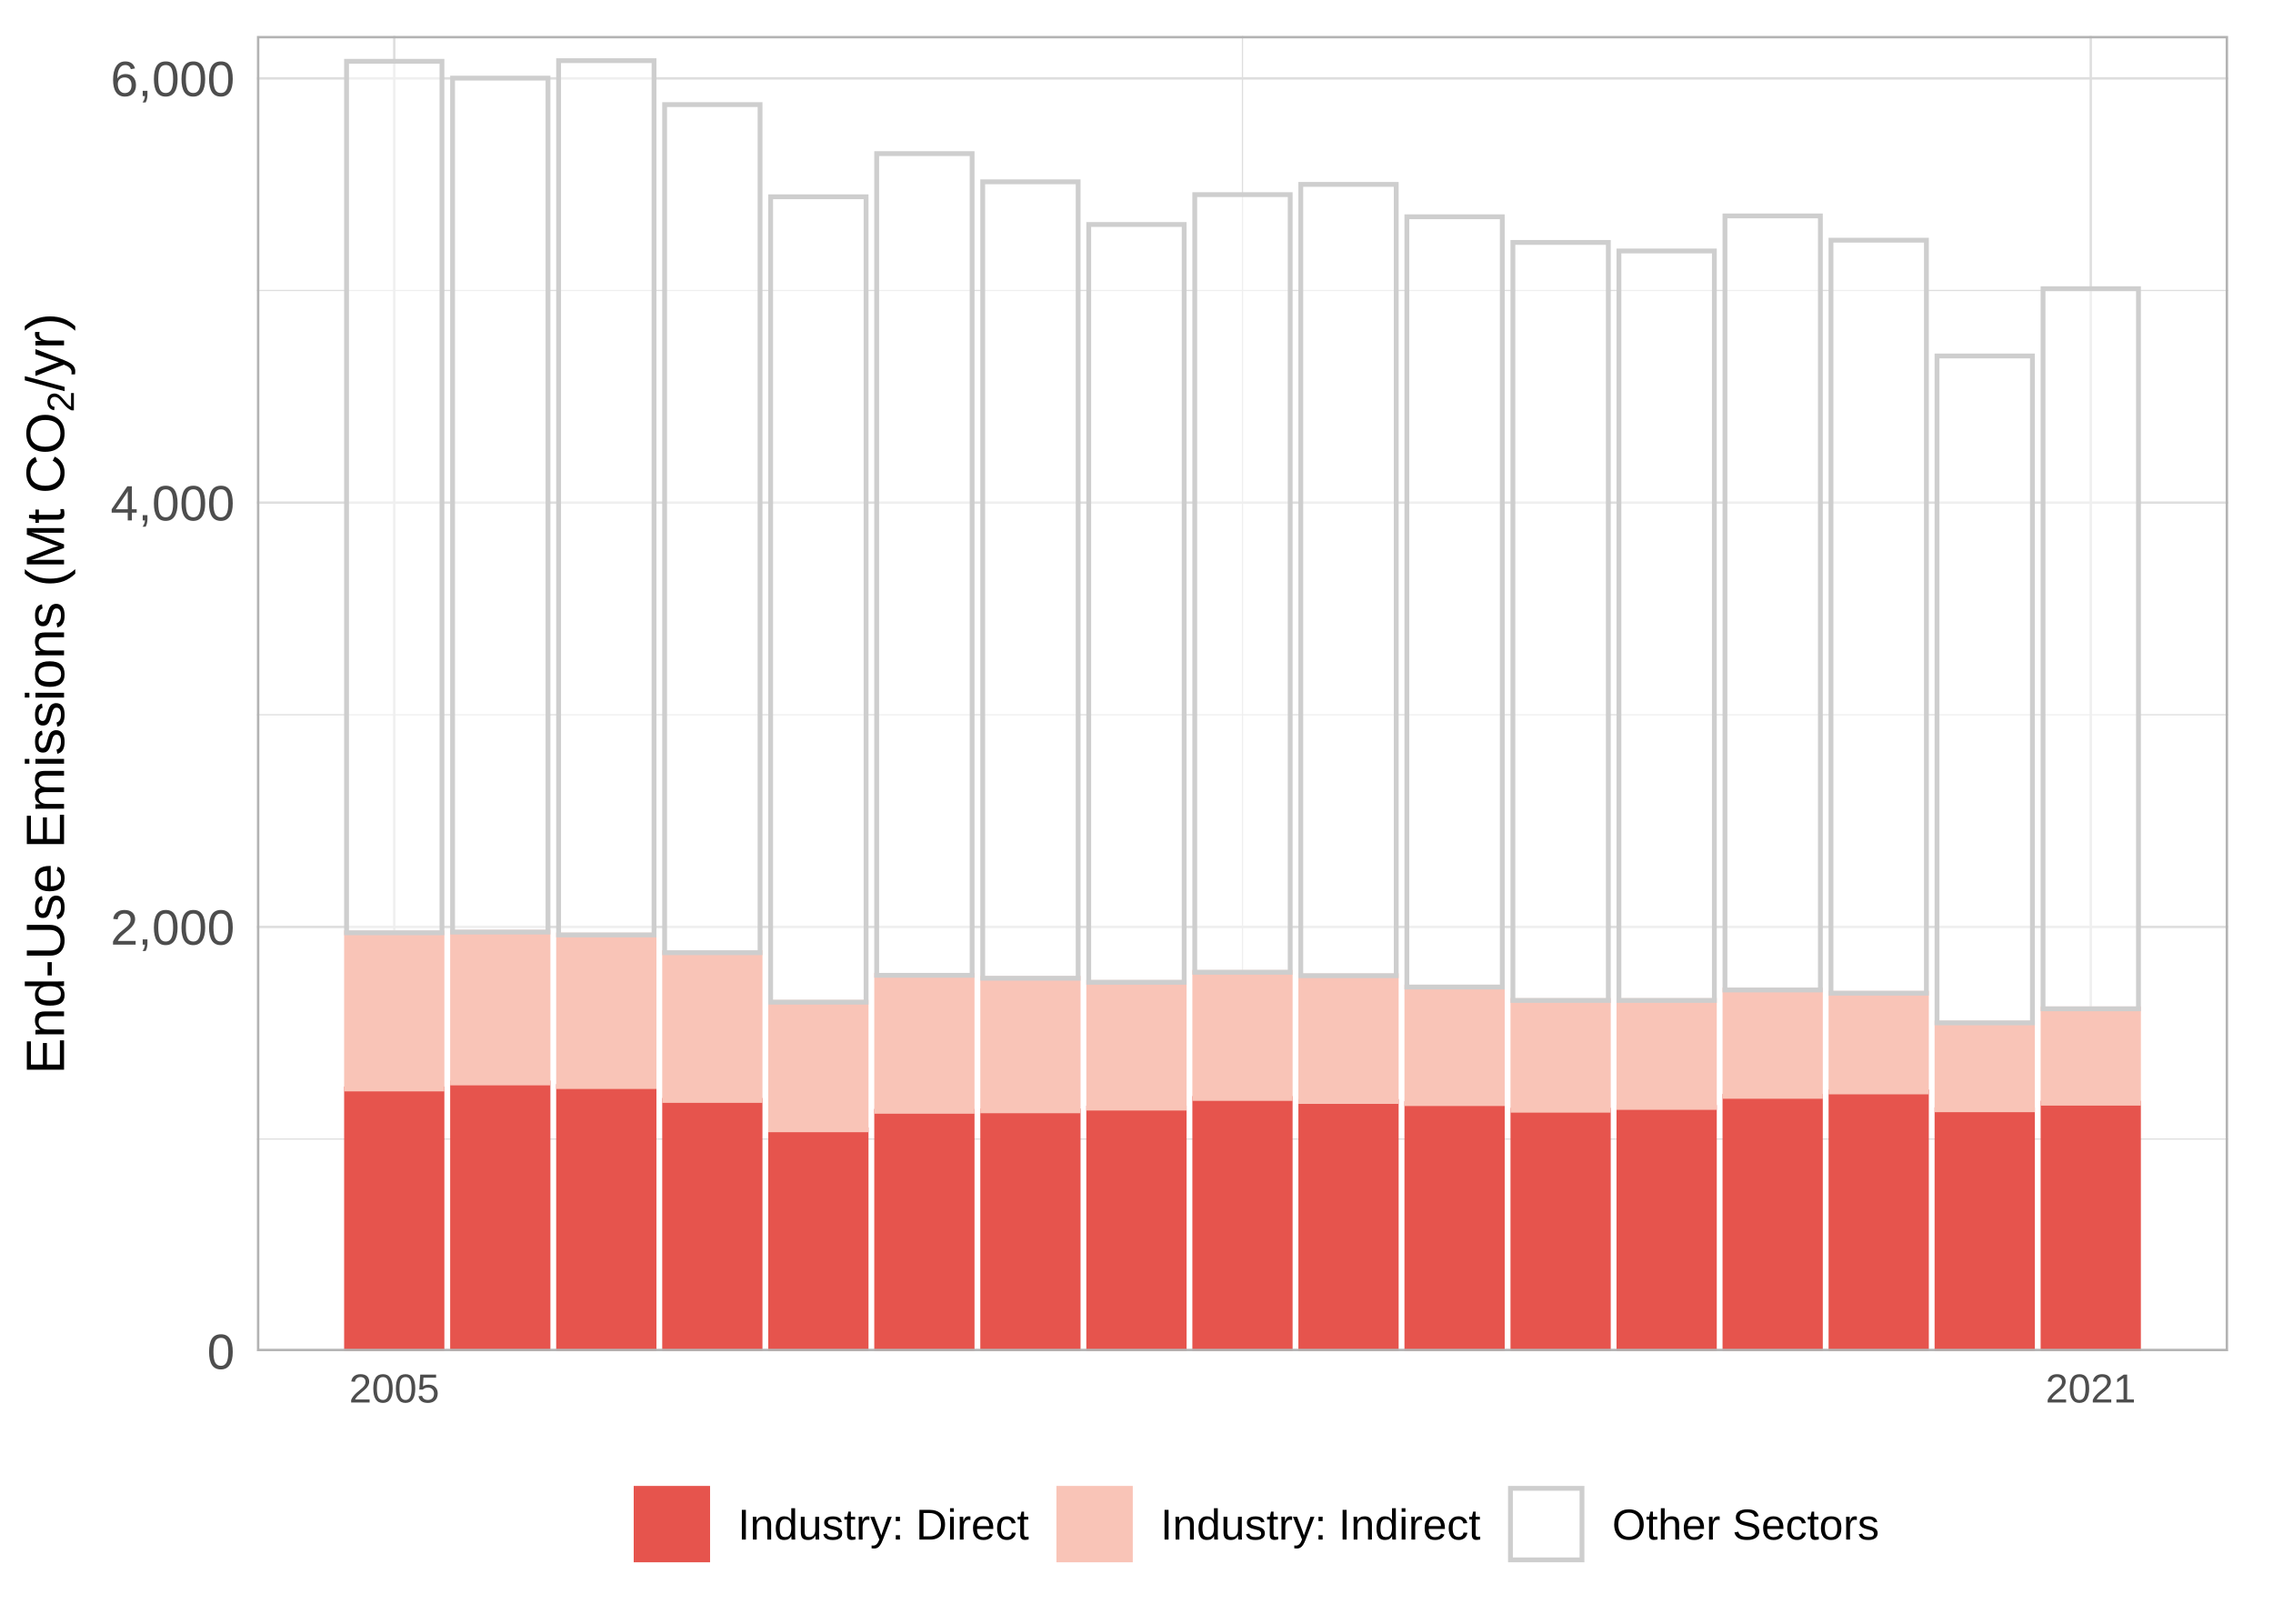
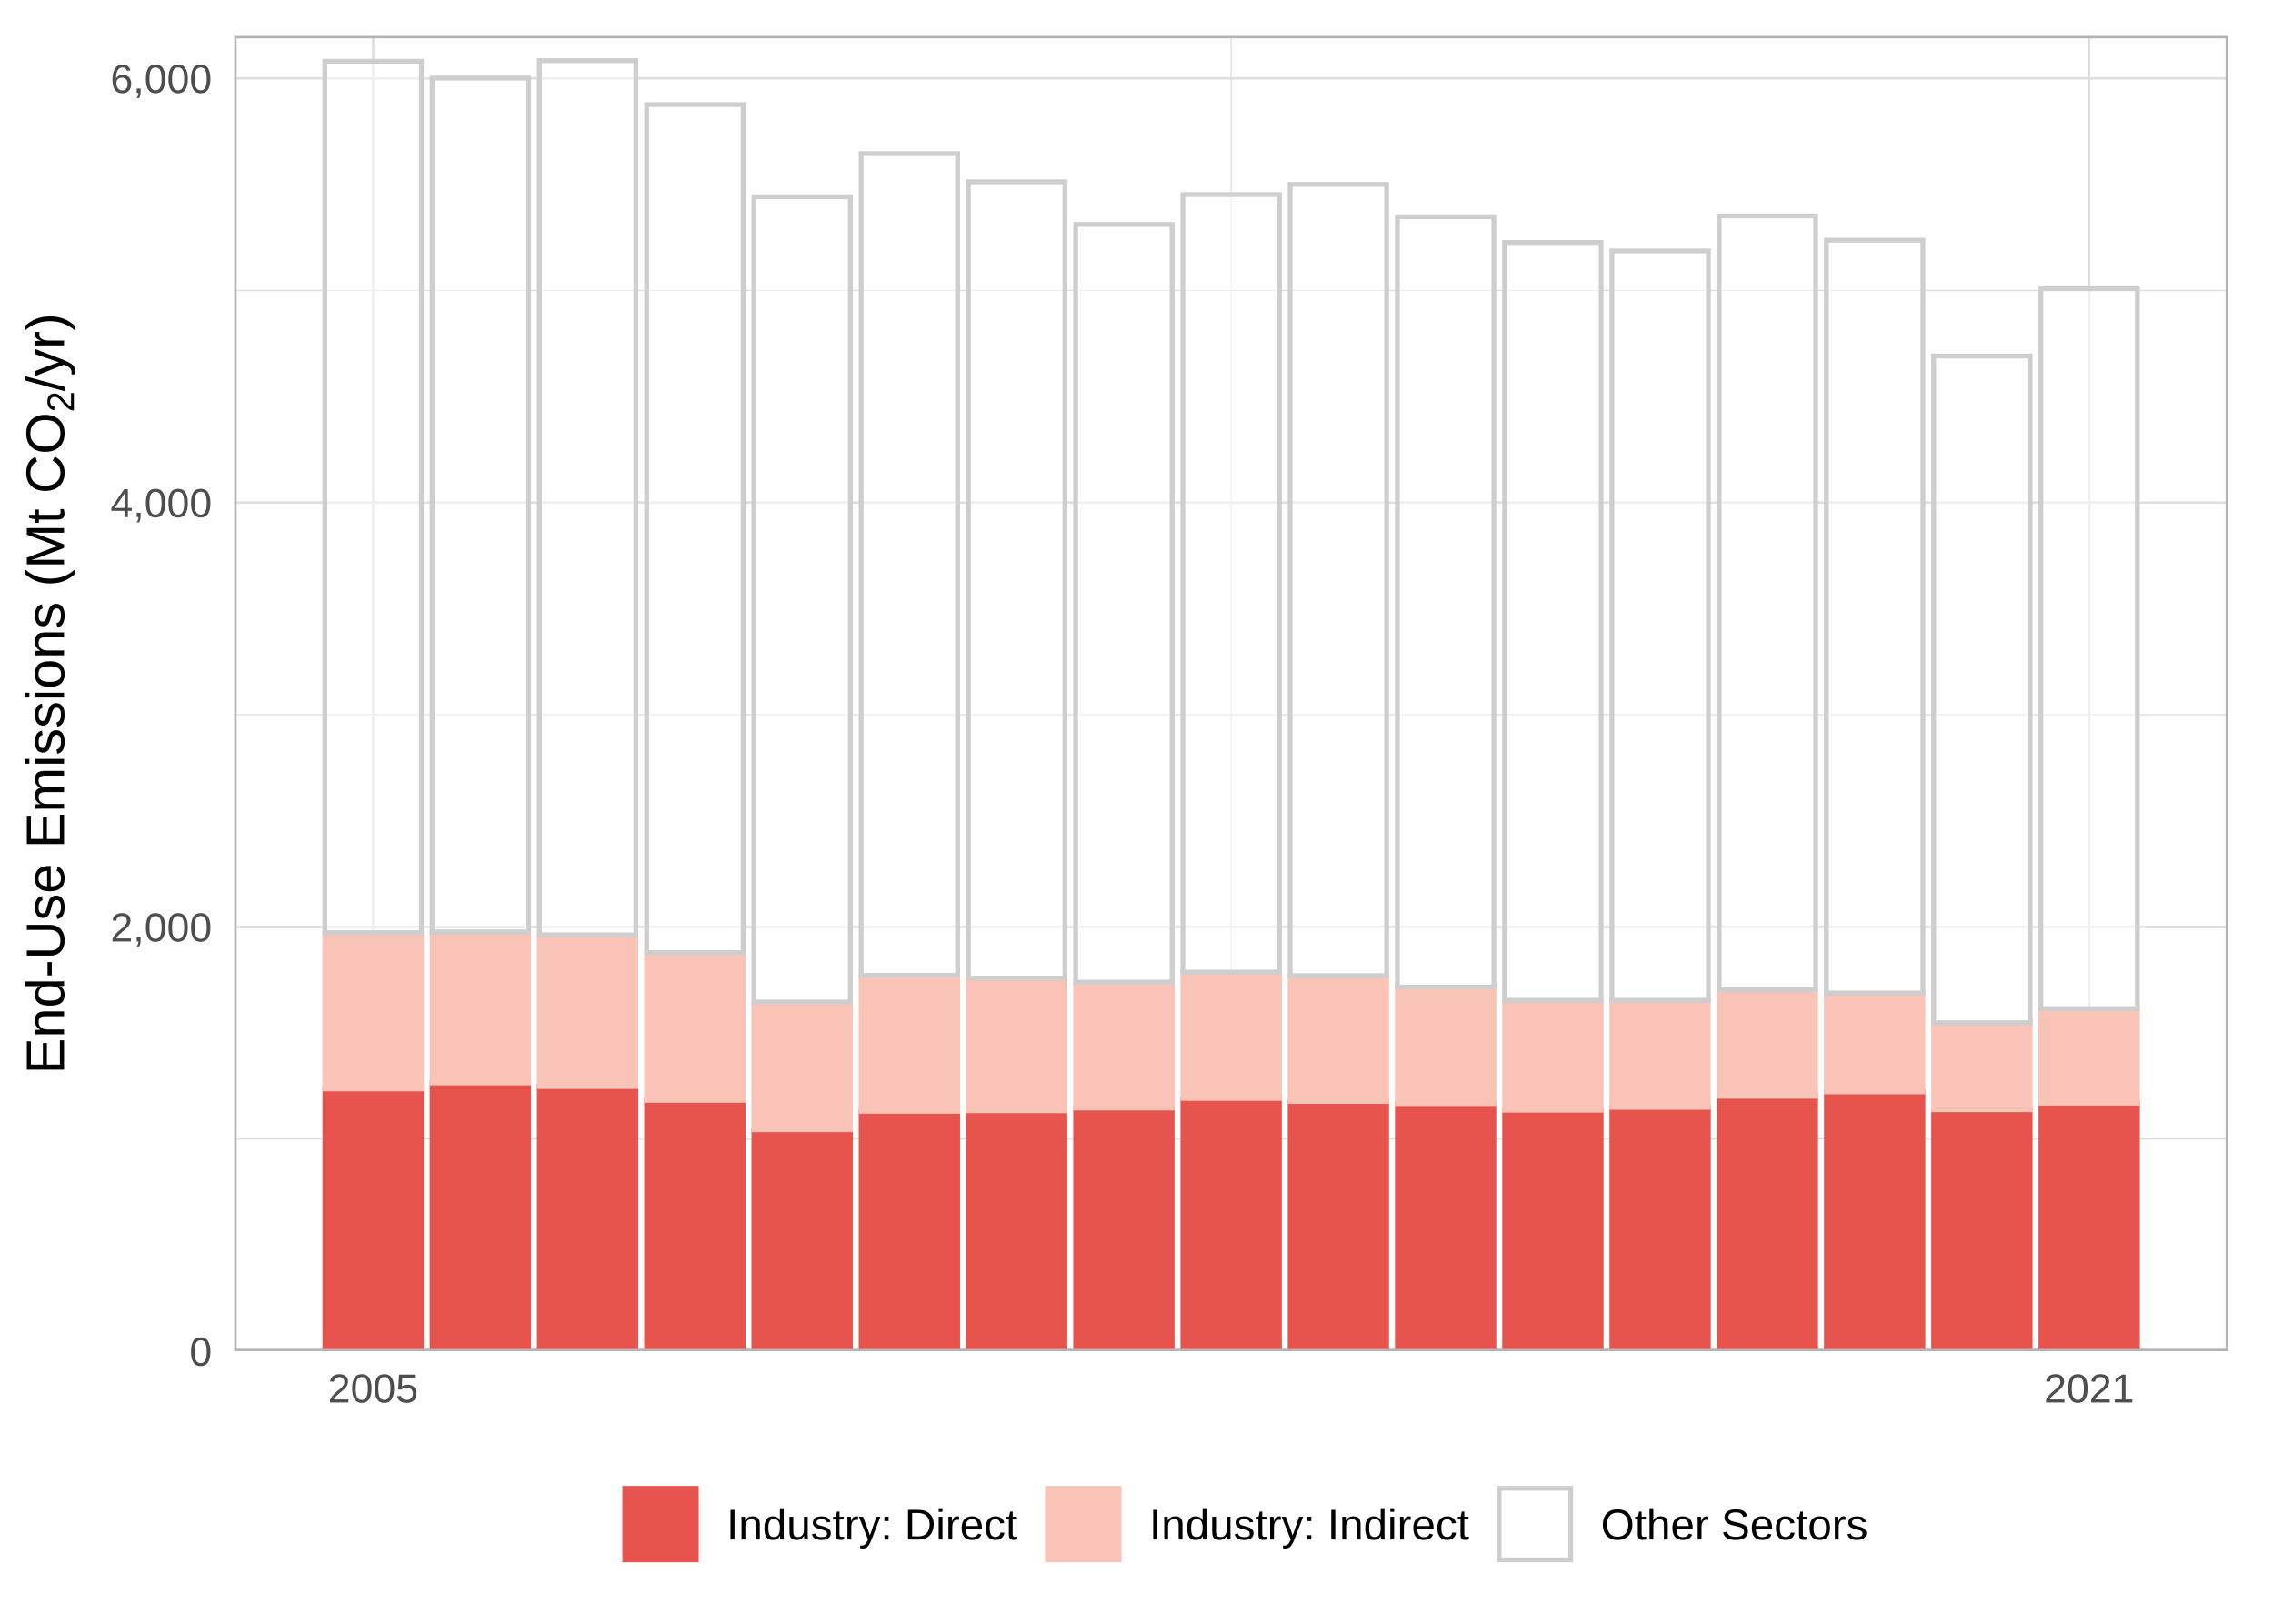
<svg xmlns="http://www.w3.org/2000/svg" class="svglite" width="504.00pt" height="360.00pt" viewBox="0 0 504.00 360.00">
  <defs>
    <style type="text/css">
    .svglite line, .svglite polyline, .svglite polygon, .svglite path, .svglite rect, .svglite circle {
      fill: none;
      stroke: #000000;
      stroke-linecap: round;
      stroke-linejoin: round;
      stroke-miterlimit: 10.00;
    }
    .svglite text {
      white-space: pre;
    }
  </style>
  </defs>
  <rect width="100%" height="100%" style="stroke: none; fill: #FFFFFF;" />
  <defs>
    <clipPath id="cpMC4wMHw1MDQuMDB8MC4wMHwzNjAuMDA=">
      <rect x="0.00" y="0.00" width="504.00" height="360.00" />
    </clipPath>
  </defs>
  <g clip-path="url(#cpMC4wMHw1MDQuMDB8MC4wMHwzNjAuMDA=)">
    <rect x="0" y="0" width="504.00" height="360.00" style="stroke-width: 1.07; stroke: #FFFFFF; fill: #FFFFFF;" />
  </g>
  <defs>
-     <clipPath id="cpNTYuOTd8NDk0LjA0fDcuOTd8Mjk5LjU3">
-       <rect x="56.97" y="7.97" width="437.07" height="291.60" />
+     <clipPath id="cpNTEuOTR8NDk0LjA0fDcuOTd8Mjk5LjU3">
+       <rect x="51.94" y="7.97" width="442.09" height="291.60" />
    </clipPath>
  </defs>
-   <g clip-path="url(#cpNTYuOTd8NDk0LjA0fDcuOTd8Mjk5LjU3)">
-     <rect x="56.97" y="7.97" width="437.07" height="291.60" style="stroke-width: 1.07; stroke: none; fill: #FFFFFF;" />
-     <polyline points="56.97,252.54 494.04,252.54 " style="stroke-width: 0.27; stroke: #DEDEDE; stroke-linecap: butt;" />
-     <polyline points="56.97,158.47 494.04,158.47 " style="stroke-width: 0.27; stroke: #DEDEDE; stroke-linecap: butt;" />
-     <polyline points="56.97,64.41 494.04,64.41 " style="stroke-width: 0.27; stroke: #DEDEDE; stroke-linecap: butt;" />
-     <polyline points="275.50,299.57 275.50,7.97 " style="stroke-width: 0.27; stroke: #DEDEDE; stroke-linecap: butt;" />
-     <polyline points="56.97,299.57 494.04,299.57 " style="stroke-width: 0.53; stroke: #DEDEDE; stroke-linecap: butt;" />
-     <polyline points="56.97,205.51 494.04,205.51 " style="stroke-width: 0.53; stroke: #DEDEDE; stroke-linecap: butt;" />
-     <polyline points="56.97,111.44 494.04,111.44 " style="stroke-width: 0.53; stroke: #DEDEDE; stroke-linecap: butt;" />
-     <polyline points="56.97,17.38 494.04,17.38 " style="stroke-width: 0.53; stroke: #DEDEDE; stroke-linecap: butt;" />
-     <polyline points="87.42,299.57 87.42,7.97 " style="stroke-width: 0.53; stroke: #DEDEDE; stroke-linecap: butt;" />
-     <polyline points="463.59,299.57 463.59,7.97 " style="stroke-width: 0.53; stroke: #DEDEDE; stroke-linecap: butt;" />
-     <rect x="76.84" y="241.44" width="21.16" height="58.13" style="stroke-width: 1.07; stroke: #E6544D; stroke-linecap: butt; stroke-linejoin: miter; fill: #E6544D;" />
-     <rect x="76.84" y="206.81" width="21.16" height="34.63" style="stroke-width: 1.07; stroke: #F9C4B7; stroke-linecap: butt; stroke-linejoin: miter; fill: #F9C4B7;" />
-     <rect x="76.84" y="13.59" width="21.16" height="193.22" style="stroke-width: 1.07; stroke: #CECECE; stroke-linecap: butt; stroke-linejoin: miter; fill: #FFFFFF; fill-opacity: 0.50;" />
-     <rect x="100.35" y="240.10" width="21.16" height="59.47" style="stroke-width: 1.07; stroke: #E6544D; stroke-linecap: butt; stroke-linejoin: miter; fill: #E6544D;" />
-     <rect x="100.35" y="206.64" width="21.16" height="33.46" style="stroke-width: 1.07; stroke: #F9C4B7; stroke-linecap: butt; stroke-linejoin: miter; fill: #F9C4B7;" />
-     <rect x="100.35" y="17.32" width="21.16" height="189.33" style="stroke-width: 1.07; stroke: #CECECE; stroke-linecap: butt; stroke-linejoin: miter; fill: #FFFFFF; fill-opacity: 0.50;" />
-     <rect x="123.86" y="240.90" width="21.16" height="58.67" style="stroke-width: 1.07; stroke: #E6544D; stroke-linecap: butt; stroke-linejoin: miter; fill: #E6544D;" />
-     <rect x="123.86" y="207.28" width="21.16" height="33.62" style="stroke-width: 1.07; stroke: #F9C4B7; stroke-linecap: butt; stroke-linejoin: miter; fill: #F9C4B7;" />
-     <rect x="123.86" y="13.45" width="21.16" height="193.83" style="stroke-width: 1.07; stroke: #CECECE; stroke-linecap: butt; stroke-linejoin: miter; fill: #FFFFFF; fill-opacity: 0.50;" />
-     <rect x="147.37" y="243.98" width="21.16" height="55.59" style="stroke-width: 1.07; stroke: #E6544D; stroke-linecap: butt; stroke-linejoin: miter; fill: #E6544D;" />
-     <rect x="147.37" y="211.21" width="21.16" height="32.77" style="stroke-width: 1.07; stroke: #F9C4B7; stroke-linecap: butt; stroke-linejoin: miter; fill: #F9C4B7;" />
-     <rect x="147.37" y="23.19" width="21.16" height="188.03" style="stroke-width: 1.07; stroke: #CECECE; stroke-linecap: butt; stroke-linejoin: miter; fill: #FFFFFF; fill-opacity: 0.50;" />
-     <rect x="170.88" y="250.49" width="21.16" height="49.08" style="stroke-width: 1.07; stroke: #E6544D; stroke-linecap: butt; stroke-linejoin: miter; fill: #E6544D;" />
-     <rect x="170.88" y="222.19" width="21.16" height="28.30" style="stroke-width: 1.07; stroke: #F9C4B7; stroke-linecap: butt; stroke-linejoin: miter; fill: #F9C4B7;" />
-     <rect x="170.88" y="43.63" width="21.16" height="178.56" style="stroke-width: 1.07; stroke: #CECECE; stroke-linecap: butt; stroke-linejoin: miter; fill: #FFFFFF; fill-opacity: 0.50;" />
-     <rect x="194.39" y="246.39" width="21.16" height="53.18" style="stroke-width: 1.07; stroke: #E6544D; stroke-linecap: butt; stroke-linejoin: miter; fill: #E6544D;" />
-     <rect x="194.39" y="216.24" width="21.16" height="30.15" style="stroke-width: 1.07; stroke: #F9C4B7; stroke-linecap: butt; stroke-linejoin: miter; fill: #F9C4B7;" />
-     <rect x="194.39" y="34.06" width="21.16" height="182.18" style="stroke-width: 1.07; stroke: #CECECE; stroke-linecap: butt; stroke-linejoin: miter; fill: #FFFFFF; fill-opacity: 0.50;" />
-     <rect x="217.90" y="246.28" width="21.16" height="53.29" style="stroke-width: 1.07; stroke: #E6544D; stroke-linecap: butt; stroke-linejoin: miter; fill: #E6544D;" />
-     <rect x="217.90" y="216.89" width="21.16" height="29.39" style="stroke-width: 1.07; stroke: #F9C4B7; stroke-linecap: butt; stroke-linejoin: miter; fill: #F9C4B7;" />
-     <rect x="217.90" y="40.31" width="21.16" height="176.58" style="stroke-width: 1.07; stroke: #CECECE; stroke-linecap: butt; stroke-linejoin: miter; fill: #FFFFFF; fill-opacity: 0.50;" />
-     <rect x="241.41" y="245.68" width="21.16" height="53.89" style="stroke-width: 1.07; stroke: #E6544D; stroke-linecap: butt; stroke-linejoin: miter; fill: #E6544D;" />
-     <rect x="241.41" y="217.79" width="21.16" height="27.89" style="stroke-width: 1.07; stroke: #F9C4B7; stroke-linecap: butt; stroke-linejoin: miter; fill: #F9C4B7;" />
-     <rect x="241.41" y="49.77" width="21.16" height="168.01" style="stroke-width: 1.07; stroke: #CECECE; stroke-linecap: butt; stroke-linejoin: miter; fill: #FFFFFF; fill-opacity: 0.50;" />
-     <rect x="264.92" y="243.54" width="21.16" height="56.03" style="stroke-width: 1.07; stroke: #E6544D; stroke-linecap: butt; stroke-linejoin: miter; fill: #E6544D;" />
-     <rect x="264.92" y="215.57" width="21.16" height="27.97" style="stroke-width: 1.07; stroke: #F9C4B7; stroke-linecap: butt; stroke-linejoin: miter; fill: #F9C4B7;" />
-     <rect x="264.92" y="43.15" width="21.16" height="172.41" style="stroke-width: 1.07; stroke: #CECECE; stroke-linecap: butt; stroke-linejoin: miter; fill: #FFFFFF; fill-opacity: 0.50;" />
-     <rect x="288.43" y="244.21" width="21.16" height="55.36" style="stroke-width: 1.07; stroke: #E6544D; stroke-linecap: butt; stroke-linejoin: miter; fill: #E6544D;" />
-     <rect x="288.43" y="216.32" width="21.16" height="27.89" style="stroke-width: 1.07; stroke: #F9C4B7; stroke-linecap: butt; stroke-linejoin: miter; fill: #F9C4B7;" />
-     <rect x="288.43" y="40.88" width="21.16" height="175.44" style="stroke-width: 1.07; stroke: #CECECE; stroke-linecap: butt; stroke-linejoin: miter; fill: #FFFFFF; fill-opacity: 0.50;" />
-     <rect x="311.95" y="244.68" width="21.16" height="54.89" style="stroke-width: 1.07; stroke: #E6544D; stroke-linecap: butt; stroke-linejoin: miter; fill: #E6544D;" />
-     <rect x="311.95" y="218.84" width="21.16" height="25.84" style="stroke-width: 1.07; stroke: #F9C4B7; stroke-linecap: butt; stroke-linejoin: miter; fill: #F9C4B7;" />
-     <rect x="311.95" y="48.06" width="21.16" height="170.78" style="stroke-width: 1.07; stroke: #CECECE; stroke-linecap: butt; stroke-linejoin: miter; fill: #FFFFFF; fill-opacity: 0.50;" />
-     <rect x="335.46" y="246.15" width="21.16" height="53.42" style="stroke-width: 1.07; stroke: #E6544D; stroke-linecap: butt; stroke-linejoin: miter; fill: #E6544D;" />
-     <rect x="335.46" y="221.81" width="21.16" height="24.34" style="stroke-width: 1.07; stroke: #F9C4B7; stroke-linecap: butt; stroke-linejoin: miter; fill: #F9C4B7;" />
-     <rect x="335.46" y="53.75" width="21.16" height="168.06" style="stroke-width: 1.07; stroke: #CECECE; stroke-linecap: butt; stroke-linejoin: miter; fill: #FFFFFF; fill-opacity: 0.50;" />
-     <rect x="358.97" y="245.53" width="21.16" height="54.04" style="stroke-width: 1.07; stroke: #E6544D; stroke-linecap: butt; stroke-linejoin: miter; fill: #E6544D;" />
-     <rect x="358.97" y="221.81" width="21.16" height="23.72" style="stroke-width: 1.07; stroke: #F9C4B7; stroke-linecap: butt; stroke-linejoin: miter; fill: #F9C4B7;" />
-     <rect x="358.97" y="55.64" width="21.16" height="166.17" style="stroke-width: 1.07; stroke: #CECECE; stroke-linecap: butt; stroke-linejoin: miter; fill: #FFFFFF; fill-opacity: 0.50;" />
-     <rect x="382.48" y="243.07" width="21.16" height="56.50" style="stroke-width: 1.07; stroke: #E6544D; stroke-linecap: butt; stroke-linejoin: miter; fill: #E6544D;" />
-     <rect x="382.48" y="219.49" width="21.16" height="23.58" style="stroke-width: 1.07; stroke: #F9C4B7; stroke-linecap: butt; stroke-linejoin: miter; fill: #F9C4B7;" />
-     <rect x="382.48" y="47.87" width="21.16" height="171.62" style="stroke-width: 1.07; stroke: #CECECE; stroke-linecap: butt; stroke-linejoin: miter; fill: #FFFFFF; fill-opacity: 0.50;" />
-     <rect x="405.99" y="242.09" width="21.16" height="57.48" style="stroke-width: 1.07; stroke: #E6544D; stroke-linecap: butt; stroke-linejoin: miter; fill: #E6544D;" />
-     <rect x="405.99" y="220.20" width="21.16" height="21.89" style="stroke-width: 1.07; stroke: #F9C4B7; stroke-linecap: butt; stroke-linejoin: miter; fill: #F9C4B7;" />
-     <rect x="405.99" y="53.25" width="21.16" height="166.95" style="stroke-width: 1.07; stroke: #CECECE; stroke-linecap: butt; stroke-linejoin: miter; fill: #FFFFFF; fill-opacity: 0.50;" />
-     <rect x="429.50" y="246.06" width="21.16" height="53.51" style="stroke-width: 1.07; stroke: #E6544D; stroke-linecap: butt; stroke-linejoin: miter; fill: #E6544D;" />
-     <rect x="429.50" y="226.78" width="21.16" height="19.27" style="stroke-width: 1.07; stroke: #F9C4B7; stroke-linecap: butt; stroke-linejoin: miter; fill: #F9C4B7;" />
-     <rect x="429.50" y="78.92" width="21.16" height="147.86" style="stroke-width: 1.07; stroke: #CECECE; stroke-linecap: butt; stroke-linejoin: miter; fill: #FFFFFF; fill-opacity: 0.50;" />
-     <rect x="453.01" y="244.59" width="21.16" height="54.98" style="stroke-width: 1.07; stroke: #E6544D; stroke-linecap: butt; stroke-linejoin: miter; fill: #E6544D;" />
-     <rect x="453.01" y="223.66" width="21.16" height="20.93" style="stroke-width: 1.07; stroke: #F9C4B7; stroke-linecap: butt; stroke-linejoin: miter; fill: #F9C4B7;" />
-     <rect x="453.01" y="64.01" width="21.16" height="159.65" style="stroke-width: 1.07; stroke: #CECECE; stroke-linecap: butt; stroke-linejoin: miter; fill: #FFFFFF; fill-opacity: 0.50;" />
-     <rect x="56.97" y="7.97" width="437.07" height="291.60" style="stroke-width: 1.07; stroke: #B3B3B3;" />
+   <g clip-path="url(#cpNTEuOTR8NDk0LjA0fDcuOTd8Mjk5LjU3)">
+     <rect x="51.94" y="7.97" width="442.09" height="291.60" style="stroke-width: 1.07; stroke: none; fill: #FFFFFF;" />
+     <polyline points="51.94,252.54 494.04,252.54 " style="stroke-width: 0.27; stroke: #DEDEDE; stroke-linecap: butt;" />
+     <polyline points="51.94,158.47 494.04,158.47 " style="stroke-width: 0.27; stroke: #DEDEDE; stroke-linecap: butt;" />
+     <polyline points="51.94,64.41 494.04,64.41 " style="stroke-width: 0.27; stroke: #DEDEDE; stroke-linecap: butt;" />
+     <polyline points="272.99,299.57 272.99,7.97 " style="stroke-width: 0.27; stroke: #DEDEDE; stroke-linecap: butt;" />
+     <polyline points="51.94,299.57 494.04,299.57 " style="stroke-width: 0.53; stroke: #DEDEDE; stroke-linecap: butt;" />
+     <polyline points="51.94,205.51 494.04,205.51 " style="stroke-width: 0.53; stroke: #DEDEDE; stroke-linecap: butt;" />
+     <polyline points="51.94,111.44 494.04,111.44 " style="stroke-width: 0.53; stroke: #DEDEDE; stroke-linecap: butt;" />
+     <polyline points="51.94,17.38 494.04,17.38 " style="stroke-width: 0.53; stroke: #DEDEDE; stroke-linecap: butt;" />
+     <polyline points="82.74,299.57 82.74,7.97 " style="stroke-width: 0.53; stroke: #DEDEDE; stroke-linecap: butt;" />
+     <polyline points="463.24,299.57 463.24,7.97 " style="stroke-width: 0.53; stroke: #DEDEDE; stroke-linecap: butt;" />
+     <rect x="72.04" y="241.44" width="21.40" height="58.13" style="stroke-width: 1.07; stroke: #E6544D; stroke-linecap: butt; stroke-linejoin: miter; fill: #E6544D;" />
+     <rect x="72.04" y="206.81" width="21.40" height="34.63" style="stroke-width: 1.07; stroke: #F9C4B7; stroke-linecap: butt; stroke-linejoin: miter; fill: #F9C4B7;" />
+     <rect x="72.04" y="13.59" width="21.40" height="193.22" style="stroke-width: 1.07; stroke: #CECECE; stroke-linecap: butt; stroke-linejoin: miter; fill: #FFFFFF; fill-opacity: 0.50;" />
+     <rect x="95.82" y="240.10" width="21.40" height="59.47" style="stroke-width: 1.07; stroke: #E6544D; stroke-linecap: butt; stroke-linejoin: miter; fill: #E6544D;" />
+     <rect x="95.82" y="206.64" width="21.40" height="33.46" style="stroke-width: 1.07; stroke: #F9C4B7; stroke-linecap: butt; stroke-linejoin: miter; fill: #F9C4B7;" />
+     <rect x="95.82" y="17.32" width="21.40" height="189.33" style="stroke-width: 1.07; stroke: #CECECE; stroke-linecap: butt; stroke-linejoin: miter; fill: #FFFFFF; fill-opacity: 0.50;" />
+     <rect x="119.60" y="240.90" width="21.40" height="58.67" style="stroke-width: 1.07; stroke: #E6544D; stroke-linecap: butt; stroke-linejoin: miter; fill: #E6544D;" />
+     <rect x="119.60" y="207.28" width="21.40" height="33.62" style="stroke-width: 1.07; stroke: #F9C4B7; stroke-linecap: butt; stroke-linejoin: miter; fill: #F9C4B7;" />
+     <rect x="119.60" y="13.45" width="21.40" height="193.83" style="stroke-width: 1.07; stroke: #CECECE; stroke-linecap: butt; stroke-linejoin: miter; fill: #FFFFFF; fill-opacity: 0.50;" />
+     <rect x="143.38" y="243.98" width="21.40" height="55.59" style="stroke-width: 1.07; stroke: #E6544D; stroke-linecap: butt; stroke-linejoin: miter; fill: #E6544D;" />
+     <rect x="143.38" y="211.21" width="21.40" height="32.77" style="stroke-width: 1.07; stroke: #F9C4B7; stroke-linecap: butt; stroke-linejoin: miter; fill: #F9C4B7;" />
+     <rect x="143.38" y="23.19" width="21.40" height="188.03" style="stroke-width: 1.07; stroke: #CECECE; stroke-linecap: butt; stroke-linejoin: miter; fill: #FFFFFF; fill-opacity: 0.50;" />
+     <rect x="167.16" y="250.49" width="21.40" height="49.08" style="stroke-width: 1.07; stroke: #E6544D; stroke-linecap: butt; stroke-linejoin: miter; fill: #E6544D;" />
+     <rect x="167.16" y="222.19" width="21.40" height="28.30" style="stroke-width: 1.07; stroke: #F9C4B7; stroke-linecap: butt; stroke-linejoin: miter; fill: #F9C4B7;" />
+     <rect x="167.16" y="43.63" width="21.40" height="178.56" style="stroke-width: 1.07; stroke: #CECECE; stroke-linecap: butt; stroke-linejoin: miter; fill: #FFFFFF; fill-opacity: 0.50;" />
+     <rect x="190.95" y="246.39" width="21.40" height="53.18" style="stroke-width: 1.07; stroke: #E6544D; stroke-linecap: butt; stroke-linejoin: miter; fill: #E6544D;" />
+     <rect x="190.95" y="216.24" width="21.40" height="30.15" style="stroke-width: 1.07; stroke: #F9C4B7; stroke-linecap: butt; stroke-linejoin: miter; fill: #F9C4B7;" />
+     <rect x="190.95" y="34.06" width="21.40" height="182.18" style="stroke-width: 1.07; stroke: #CECECE; stroke-linecap: butt; stroke-linejoin: miter; fill: #FFFFFF; fill-opacity: 0.50;" />
+     <rect x="214.73" y="246.28" width="21.40" height="53.29" style="stroke-width: 1.07; stroke: #E6544D; stroke-linecap: butt; stroke-linejoin: miter; fill: #E6544D;" />
+     <rect x="214.73" y="216.89" width="21.40" height="29.39" style="stroke-width: 1.07; stroke: #F9C4B7; stroke-linecap: butt; stroke-linejoin: miter; fill: #F9C4B7;" />
+     <rect x="214.73" y="40.31" width="21.40" height="176.58" style="stroke-width: 1.07; stroke: #CECECE; stroke-linecap: butt; stroke-linejoin: miter; fill: #FFFFFF; fill-opacity: 0.50;" />
+     <rect x="238.51" y="245.68" width="21.40" height="53.89" style="stroke-width: 1.07; stroke: #E6544D; stroke-linecap: butt; stroke-linejoin: miter; fill: #E6544D;" />
+     <rect x="238.51" y="217.79" width="21.40" height="27.89" style="stroke-width: 1.07; stroke: #F9C4B7; stroke-linecap: butt; stroke-linejoin: miter; fill: #F9C4B7;" />
+     <rect x="238.51" y="49.77" width="21.40" height="168.01" style="stroke-width: 1.07; stroke: #CECECE; stroke-linecap: butt; stroke-linejoin: miter; fill: #FFFFFF; fill-opacity: 0.50;" />
+     <rect x="262.29" y="243.54" width="21.40" height="56.03" style="stroke-width: 1.07; stroke: #E6544D; stroke-linecap: butt; stroke-linejoin: miter; fill: #E6544D;" />
+     <rect x="262.29" y="215.57" width="21.40" height="27.97" style="stroke-width: 1.07; stroke: #F9C4B7; stroke-linecap: butt; stroke-linejoin: miter; fill: #F9C4B7;" />
+     <rect x="262.29" y="43.15" width="21.40" height="172.41" style="stroke-width: 1.07; stroke: #CECECE; stroke-linecap: butt; stroke-linejoin: miter; fill: #FFFFFF; fill-opacity: 0.50;" />
+     <rect x="286.07" y="244.21" width="21.40" height="55.36" style="stroke-width: 1.07; stroke: #E6544D; stroke-linecap: butt; stroke-linejoin: miter; fill: #E6544D;" />
+     <rect x="286.07" y="216.32" width="21.40" height="27.89" style="stroke-width: 1.07; stroke: #F9C4B7; stroke-linecap: butt; stroke-linejoin: miter; fill: #F9C4B7;" />
+     <rect x="286.07" y="40.88" width="21.40" height="175.44" style="stroke-width: 1.07; stroke: #CECECE; stroke-linecap: butt; stroke-linejoin: miter; fill: #FFFFFF; fill-opacity: 0.50;" />
+     <rect x="309.85" y="244.68" width="21.40" height="54.89" style="stroke-width: 1.07; stroke: #E6544D; stroke-linecap: butt; stroke-linejoin: miter; fill: #E6544D;" />
+     <rect x="309.85" y="218.84" width="21.40" height="25.84" style="stroke-width: 1.07; stroke: #F9C4B7; stroke-linecap: butt; stroke-linejoin: miter; fill: #F9C4B7;" />
+     <rect x="309.85" y="48.06" width="21.40" height="170.78" style="stroke-width: 1.07; stroke: #CECECE; stroke-linecap: butt; stroke-linejoin: miter; fill: #FFFFFF; fill-opacity: 0.50;" />
+     <rect x="333.63" y="246.15" width="21.40" height="53.42" style="stroke-width: 1.07; stroke: #E6544D; stroke-linecap: butt; stroke-linejoin: miter; fill: #E6544D;" />
+     <rect x="333.63" y="221.81" width="21.40" height="24.34" style="stroke-width: 1.07; stroke: #F9C4B7; stroke-linecap: butt; stroke-linejoin: miter; fill: #F9C4B7;" />
+     <rect x="333.63" y="53.75" width="21.40" height="168.06" style="stroke-width: 1.07; stroke: #CECECE; stroke-linecap: butt; stroke-linejoin: miter; fill: #FFFFFF; fill-opacity: 0.50;" />
+     <rect x="357.41" y="245.53" width="21.40" height="54.04" style="stroke-width: 1.07; stroke: #E6544D; stroke-linecap: butt; stroke-linejoin: miter; fill: #E6544D;" />
+     <rect x="357.41" y="221.81" width="21.40" height="23.72" style="stroke-width: 1.07; stroke: #F9C4B7; stroke-linecap: butt; stroke-linejoin: miter; fill: #F9C4B7;" />
+     <rect x="357.41" y="55.64" width="21.40" height="166.17" style="stroke-width: 1.07; stroke: #CECECE; stroke-linecap: butt; stroke-linejoin: miter; fill: #FFFFFF; fill-opacity: 0.50;" />
+     <rect x="381.20" y="243.07" width="21.40" height="56.50" style="stroke-width: 1.07; stroke: #E6544D; stroke-linecap: butt; stroke-linejoin: miter; fill: #E6544D;" />
+     <rect x="381.20" y="219.49" width="21.40" height="23.58" style="stroke-width: 1.07; stroke: #F9C4B7; stroke-linecap: butt; stroke-linejoin: miter; fill: #F9C4B7;" />
+     <rect x="381.20" y="47.87" width="21.40" height="171.62" style="stroke-width: 1.07; stroke: #CECECE; stroke-linecap: butt; stroke-linejoin: miter; fill: #FFFFFF; fill-opacity: 0.50;" />
+     <rect x="404.98" y="242.09" width="21.40" height="57.48" style="stroke-width: 1.07; stroke: #E6544D; stroke-linecap: butt; stroke-linejoin: miter; fill: #E6544D;" />
+     <rect x="404.98" y="220.20" width="21.40" height="21.89" style="stroke-width: 1.07; stroke: #F9C4B7; stroke-linecap: butt; stroke-linejoin: miter; fill: #F9C4B7;" />
+     <rect x="404.98" y="53.25" width="21.40" height="166.95" style="stroke-width: 1.07; stroke: #CECECE; stroke-linecap: butt; stroke-linejoin: miter; fill: #FFFFFF; fill-opacity: 0.50;" />
+     <rect x="428.76" y="246.06" width="21.40" height="53.51" style="stroke-width: 1.07; stroke: #E6544D; stroke-linecap: butt; stroke-linejoin: miter; fill: #E6544D;" />
+     <rect x="428.76" y="226.78" width="21.40" height="19.27" style="stroke-width: 1.07; stroke: #F9C4B7; stroke-linecap: butt; stroke-linejoin: miter; fill: #F9C4B7;" />
+     <rect x="428.76" y="78.92" width="21.40" height="147.86" style="stroke-width: 1.07; stroke: #CECECE; stroke-linecap: butt; stroke-linejoin: miter; fill: #FFFFFF; fill-opacity: 0.50;" />
+     <rect x="452.54" y="244.59" width="21.40" height="54.98" style="stroke-width: 1.07; stroke: #E6544D; stroke-linecap: butt; stroke-linejoin: miter; fill: #E6544D;" />
+     <rect x="452.54" y="223.66" width="21.40" height="20.93" style="stroke-width: 1.07; stroke: #F9C4B7; stroke-linecap: butt; stroke-linejoin: miter; fill: #F9C4B7;" />
+     <rect x="452.54" y="64.01" width="21.40" height="159.65" style="stroke-width: 1.07; stroke: #CECECE; stroke-linecap: butt; stroke-linejoin: miter; fill: #FFFFFF; fill-opacity: 0.50;" />
+     <rect x="51.94" y="7.97" width="442.09" height="291.60" style="stroke-width: 1.07; stroke: #B3B3B3;" />
  </g>
  <g clip-path="url(#cpMC4wMHw1MDQuMDB8MC4wMHwzNjAuMDA=)">
-     <text x="52.04" y="303.51" text-anchor="end" style="font-size: 11.00px;fill: #4D4D4D; font-family: &quot;Arial&quot;;" textLength="6.12px" lengthAdjust="spacingAndGlyphs">0</text>
-     <text x="52.04" y="209.44" text-anchor="end" style="font-size: 11.00px;fill: #4D4D4D; font-family: &quot;Arial&quot;;" textLength="27.54px" lengthAdjust="spacingAndGlyphs">2,000</text>
-     <text x="52.04" y="115.38" text-anchor="end" style="font-size: 11.00px;fill: #4D4D4D; font-family: &quot;Arial&quot;;" textLength="27.54px" lengthAdjust="spacingAndGlyphs">4,000</text>
-     <text x="52.04" y="21.31" text-anchor="end" style="font-size: 11.00px;fill: #4D4D4D; font-family: &quot;Arial&quot;;" textLength="27.54px" lengthAdjust="spacingAndGlyphs">6,000</text>
-     <text x="87.42" y="310.95" text-anchor="middle" style="font-size: 9.00px;fill: #4D4D4D; font-family: &quot;Arial&quot;;" textLength="20.02px" lengthAdjust="spacingAndGlyphs">2005</text>
-     <text x="463.59" y="310.95" text-anchor="middle" style="font-size: 9.00px;fill: #4D4D4D; font-family: &quot;Arial&quot;;" textLength="20.02px" lengthAdjust="spacingAndGlyphs">2021</text>
+     <text x="47.01" y="302.79" text-anchor="end" style="font-size: 9.00px;fill: #4D4D4D; font-family: &quot;Arial&quot;;" textLength="5.00px" lengthAdjust="spacingAndGlyphs">0</text>
+     <text x="47.01" y="208.73" text-anchor="end" style="font-size: 9.00px;fill: #4D4D4D; font-family: &quot;Arial&quot;;" textLength="22.51px" lengthAdjust="spacingAndGlyphs">2,000</text>
+     <text x="47.01" y="114.66" text-anchor="end" style="font-size: 9.00px;fill: #4D4D4D; font-family: &quot;Arial&quot;;" textLength="22.51px" lengthAdjust="spacingAndGlyphs">4,000</text>
+     <text x="47.01" y="20.60" text-anchor="end" style="font-size: 9.00px;fill: #4D4D4D; font-family: &quot;Arial&quot;;" textLength="22.51px" lengthAdjust="spacingAndGlyphs">6,000</text>
+     <text x="82.74" y="310.95" text-anchor="middle" style="font-size: 9.00px;fill: #4D4D4D; font-family: &quot;Arial&quot;;" textLength="20.02px" lengthAdjust="spacingAndGlyphs">2005</text>
+     <text x="463.24" y="310.95" text-anchor="middle" style="font-size: 9.00px;fill: #4D4D4D; font-family: &quot;Arial&quot;;" textLength="20.02px" lengthAdjust="spacingAndGlyphs">2021</text>
    <text transform="translate(14.20,238.14) rotate(-90)" style="font-size: 12.00px; font-family: &quot;Arial&quot;;" textLength="137.40px" lengthAdjust="spacingAndGlyphs">End-Use Emissions (Mt C</text>
    <text transform="translate(14.20,100.74) rotate(-90)" style="font-size: 12.00px; font-family: &quot;Arial&quot;;" textLength="9.34px" lengthAdjust="spacingAndGlyphs">O</text>
    <text transform="translate(16.38,91.40) rotate(-90)" style="font-size: 8.40px; font-family: &quot;Arial&quot;;" textLength="4.67px" lengthAdjust="spacingAndGlyphs">2</text>
    <text transform="translate(14.20,86.73) rotate(-90)" style="font-size: 12.00px; font-family: &quot;Arial&quot;;" textLength="17.33px" lengthAdjust="spacingAndGlyphs">/yr)</text>
-     <rect x="128.88" y="323.79" width="293.24" height="28.24" style="stroke-width: 1.07; stroke: none; fill: #FFFFFF;" />
-     <rect x="140.34" y="329.27" width="17.28" height="17.28" style="stroke-width: 1.07; stroke: none; fill: #FFFFFF;" />
-     <rect x="141.05" y="329.98" width="15.86" height="15.86" style="stroke-width: 1.07; stroke: #E6544D; stroke-linecap: butt; stroke-linejoin: miter; fill: #E6544D;" />
-     <rect x="234.07" y="329.27" width="17.28" height="17.28" style="stroke-width: 1.07; stroke: none; fill: #FFFFFF;" />
-     <rect x="234.78" y="329.98" width="15.86" height="15.86" style="stroke-width: 1.07; stroke: #F9C4B7; stroke-linecap: butt; stroke-linejoin: miter; fill: #F9C4B7;" />
-     <rect x="334.22" y="329.27" width="17.28" height="17.28" style="stroke-width: 1.07; stroke: none; fill: #FFFFFF;" />
-     <rect x="334.92" y="329.98" width="15.86" height="15.86" style="stroke-width: 1.07; stroke: #CECECE; stroke-linecap: butt; stroke-linejoin: miter; fill: #FFFFFF; fill-opacity: 0.50;" />
-     <text x="163.60" y="341.34" style="font-size: 9.60px; font-family: &quot;Arial&quot;;" textLength="64.50px" lengthAdjust="spacingAndGlyphs">Industry: Direct</text>
-     <text x="257.33" y="341.34" style="font-size: 9.60px; font-family: &quot;Arial&quot;;" textLength="70.91px" lengthAdjust="spacingAndGlyphs">Industry: Indirect</text>
-     <text x="357.47" y="341.34" style="font-size: 9.60px; font-family: &quot;Arial&quot;;" textLength="59.17px" lengthAdjust="spacingAndGlyphs">Other Sectors</text>
+     <rect x="126.37" y="323.79" width="293.24" height="28.24" style="stroke-width: 1.07; stroke: none; fill: #FFFFFF;" />
+     <rect x="137.83" y="329.27" width="17.28" height="17.28" style="stroke-width: 1.07; stroke: none; fill: #FFFFFF;" />
+     <rect x="138.54" y="329.98" width="15.86" height="15.86" style="stroke-width: 1.07; stroke: #E6544D; stroke-linecap: butt; stroke-linejoin: miter; fill: #E6544D;" />
+     <rect x="231.56" y="329.27" width="17.28" height="17.28" style="stroke-width: 1.07; stroke: none; fill: #FFFFFF;" />
+     <rect x="232.27" y="329.98" width="15.86" height="15.86" style="stroke-width: 1.07; stroke: #F9C4B7; stroke-linecap: butt; stroke-linejoin: miter; fill: #F9C4B7;" />
+     <rect x="331.70" y="329.27" width="17.28" height="17.28" style="stroke-width: 1.07; stroke: none; fill: #FFFFFF;" />
+     <rect x="332.41" y="329.98" width="15.86" height="15.86" style="stroke-width: 1.07; stroke: #CECECE; stroke-linecap: butt; stroke-linejoin: miter; fill: #FFFFFF; fill-opacity: 0.50;" />
+     <text x="161.09" y="341.34" style="font-size: 9.60px; font-family: &quot;Arial&quot;;" textLength="64.50px" lengthAdjust="spacingAndGlyphs">Industry: Direct</text>
+     <text x="254.82" y="341.34" style="font-size: 9.60px; font-family: &quot;Arial&quot;;" textLength="70.91px" lengthAdjust="spacingAndGlyphs">Industry: Indirect</text>
+     <text x="354.96" y="341.34" style="font-size: 9.60px; font-family: &quot;Arial&quot;;" textLength="59.17px" lengthAdjust="spacingAndGlyphs">Other Sectors</text>
  </g>
</svg>
